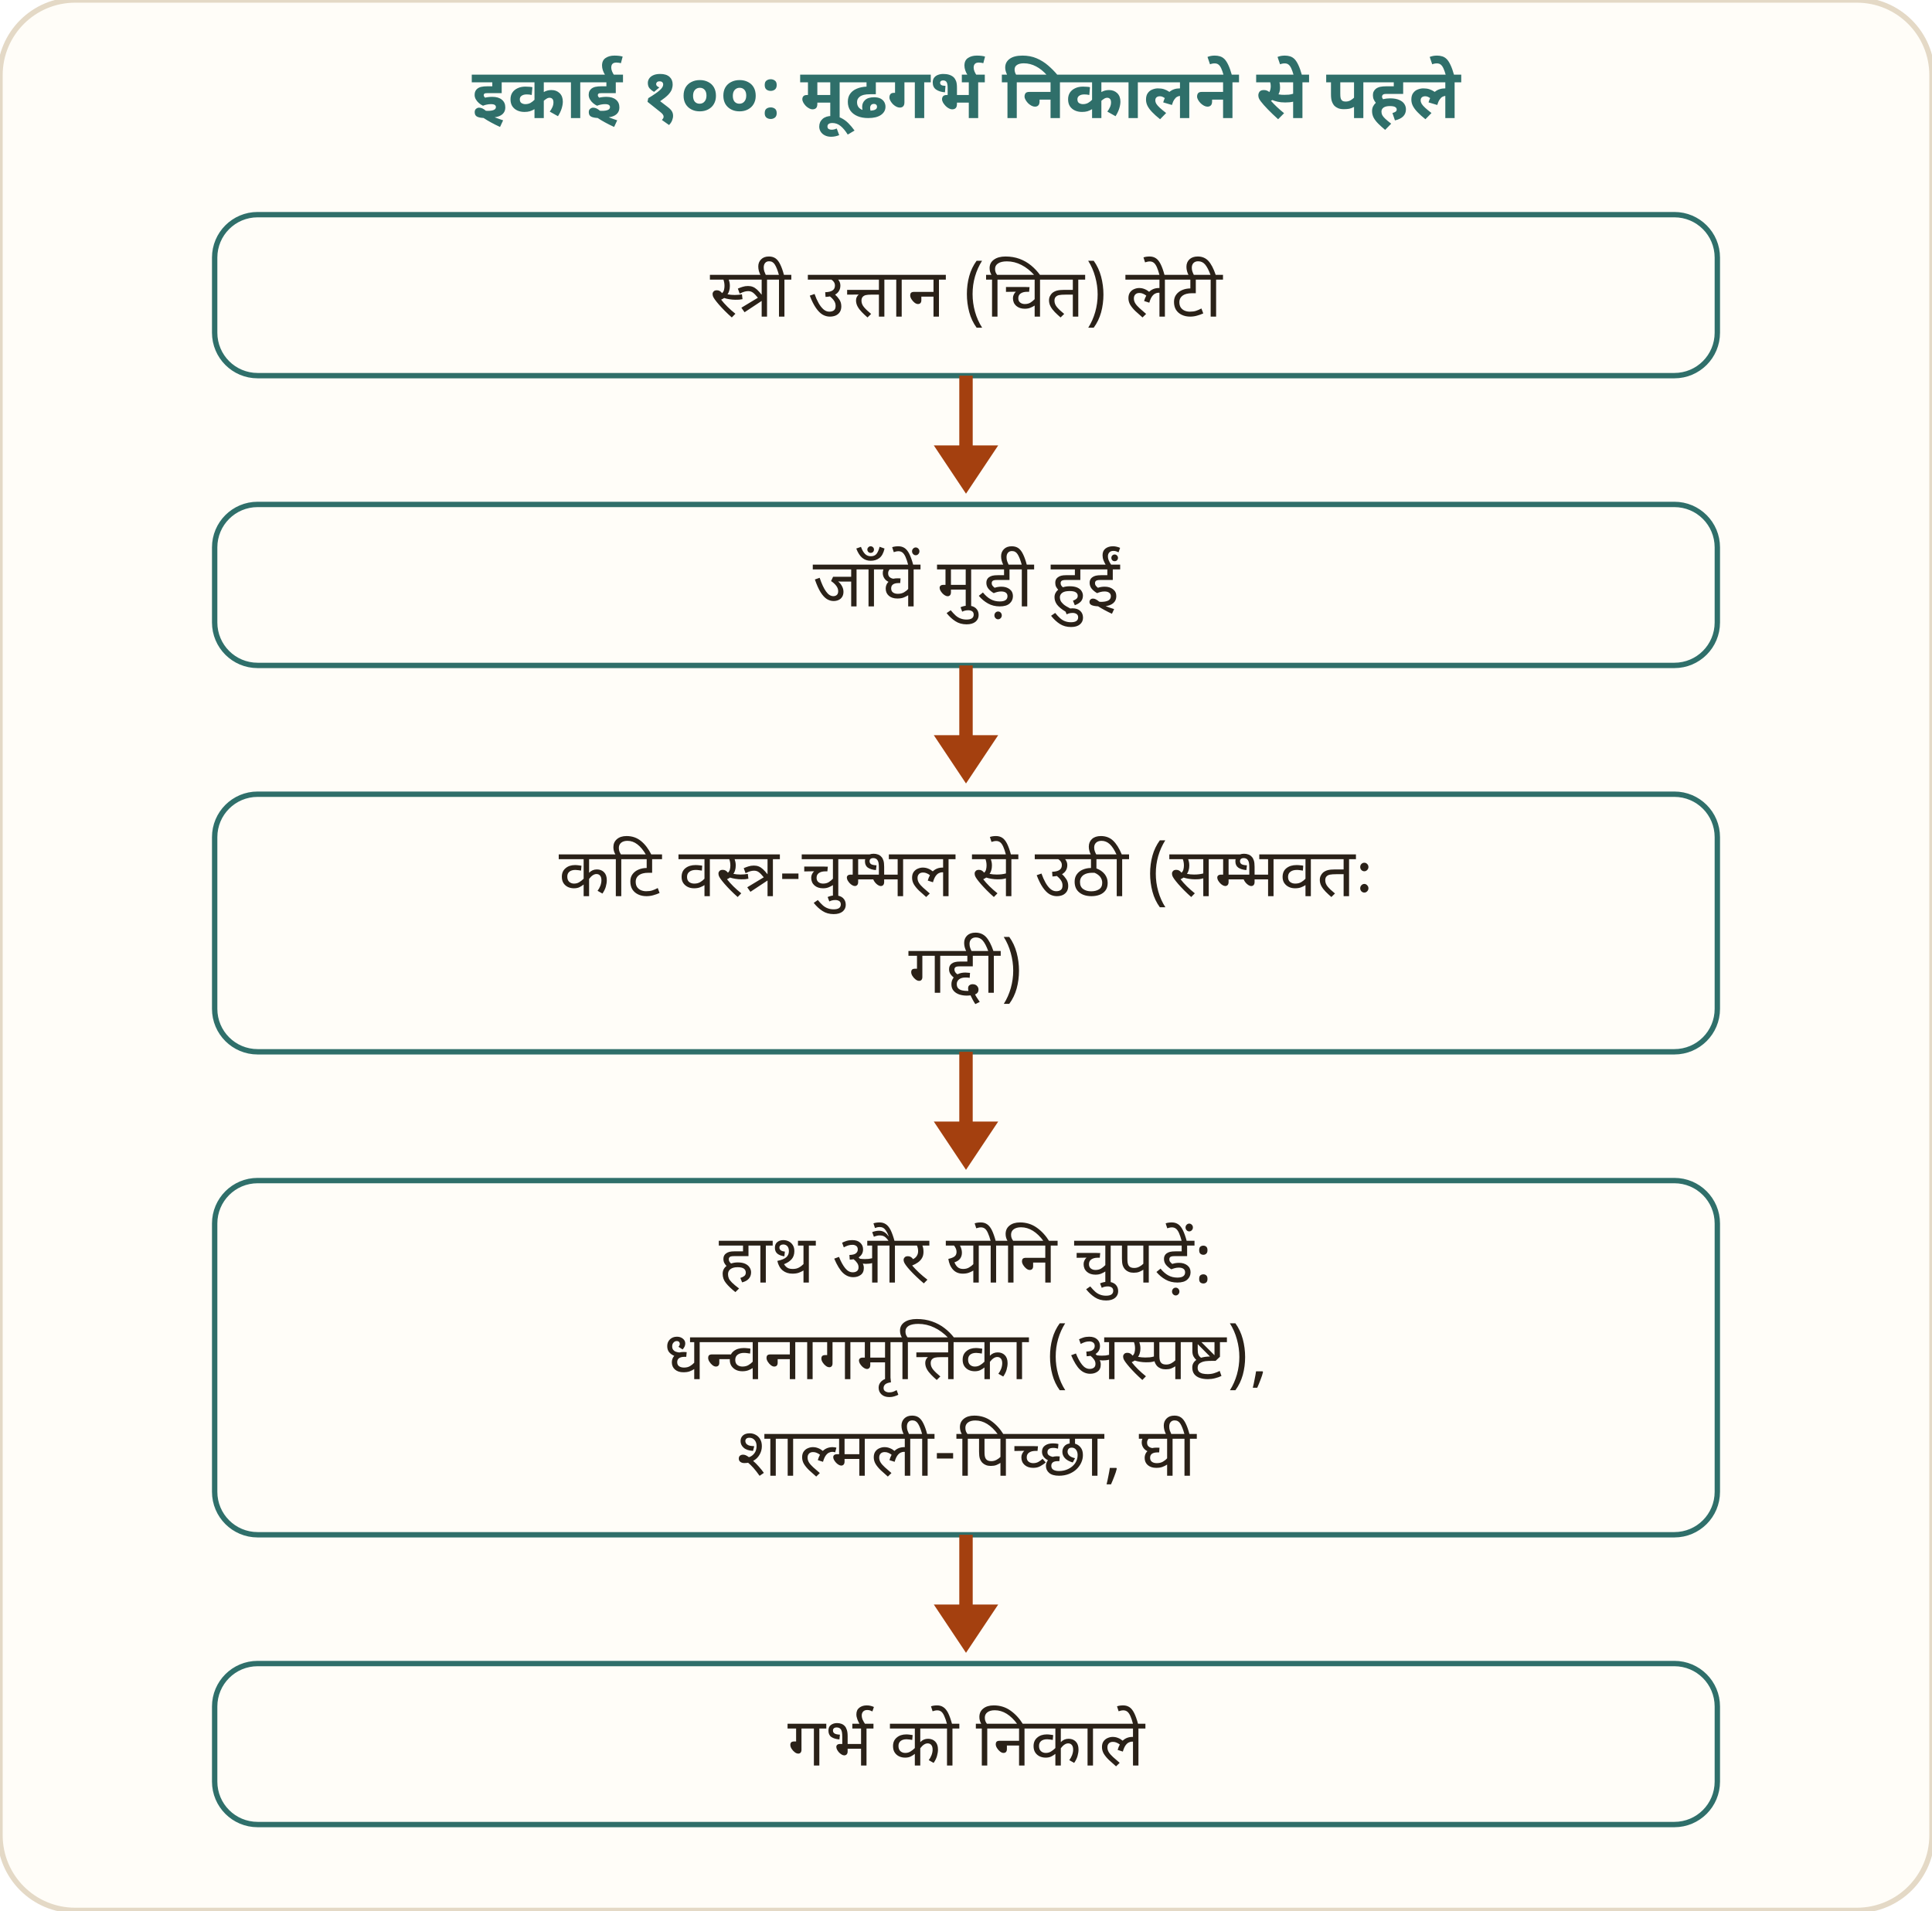
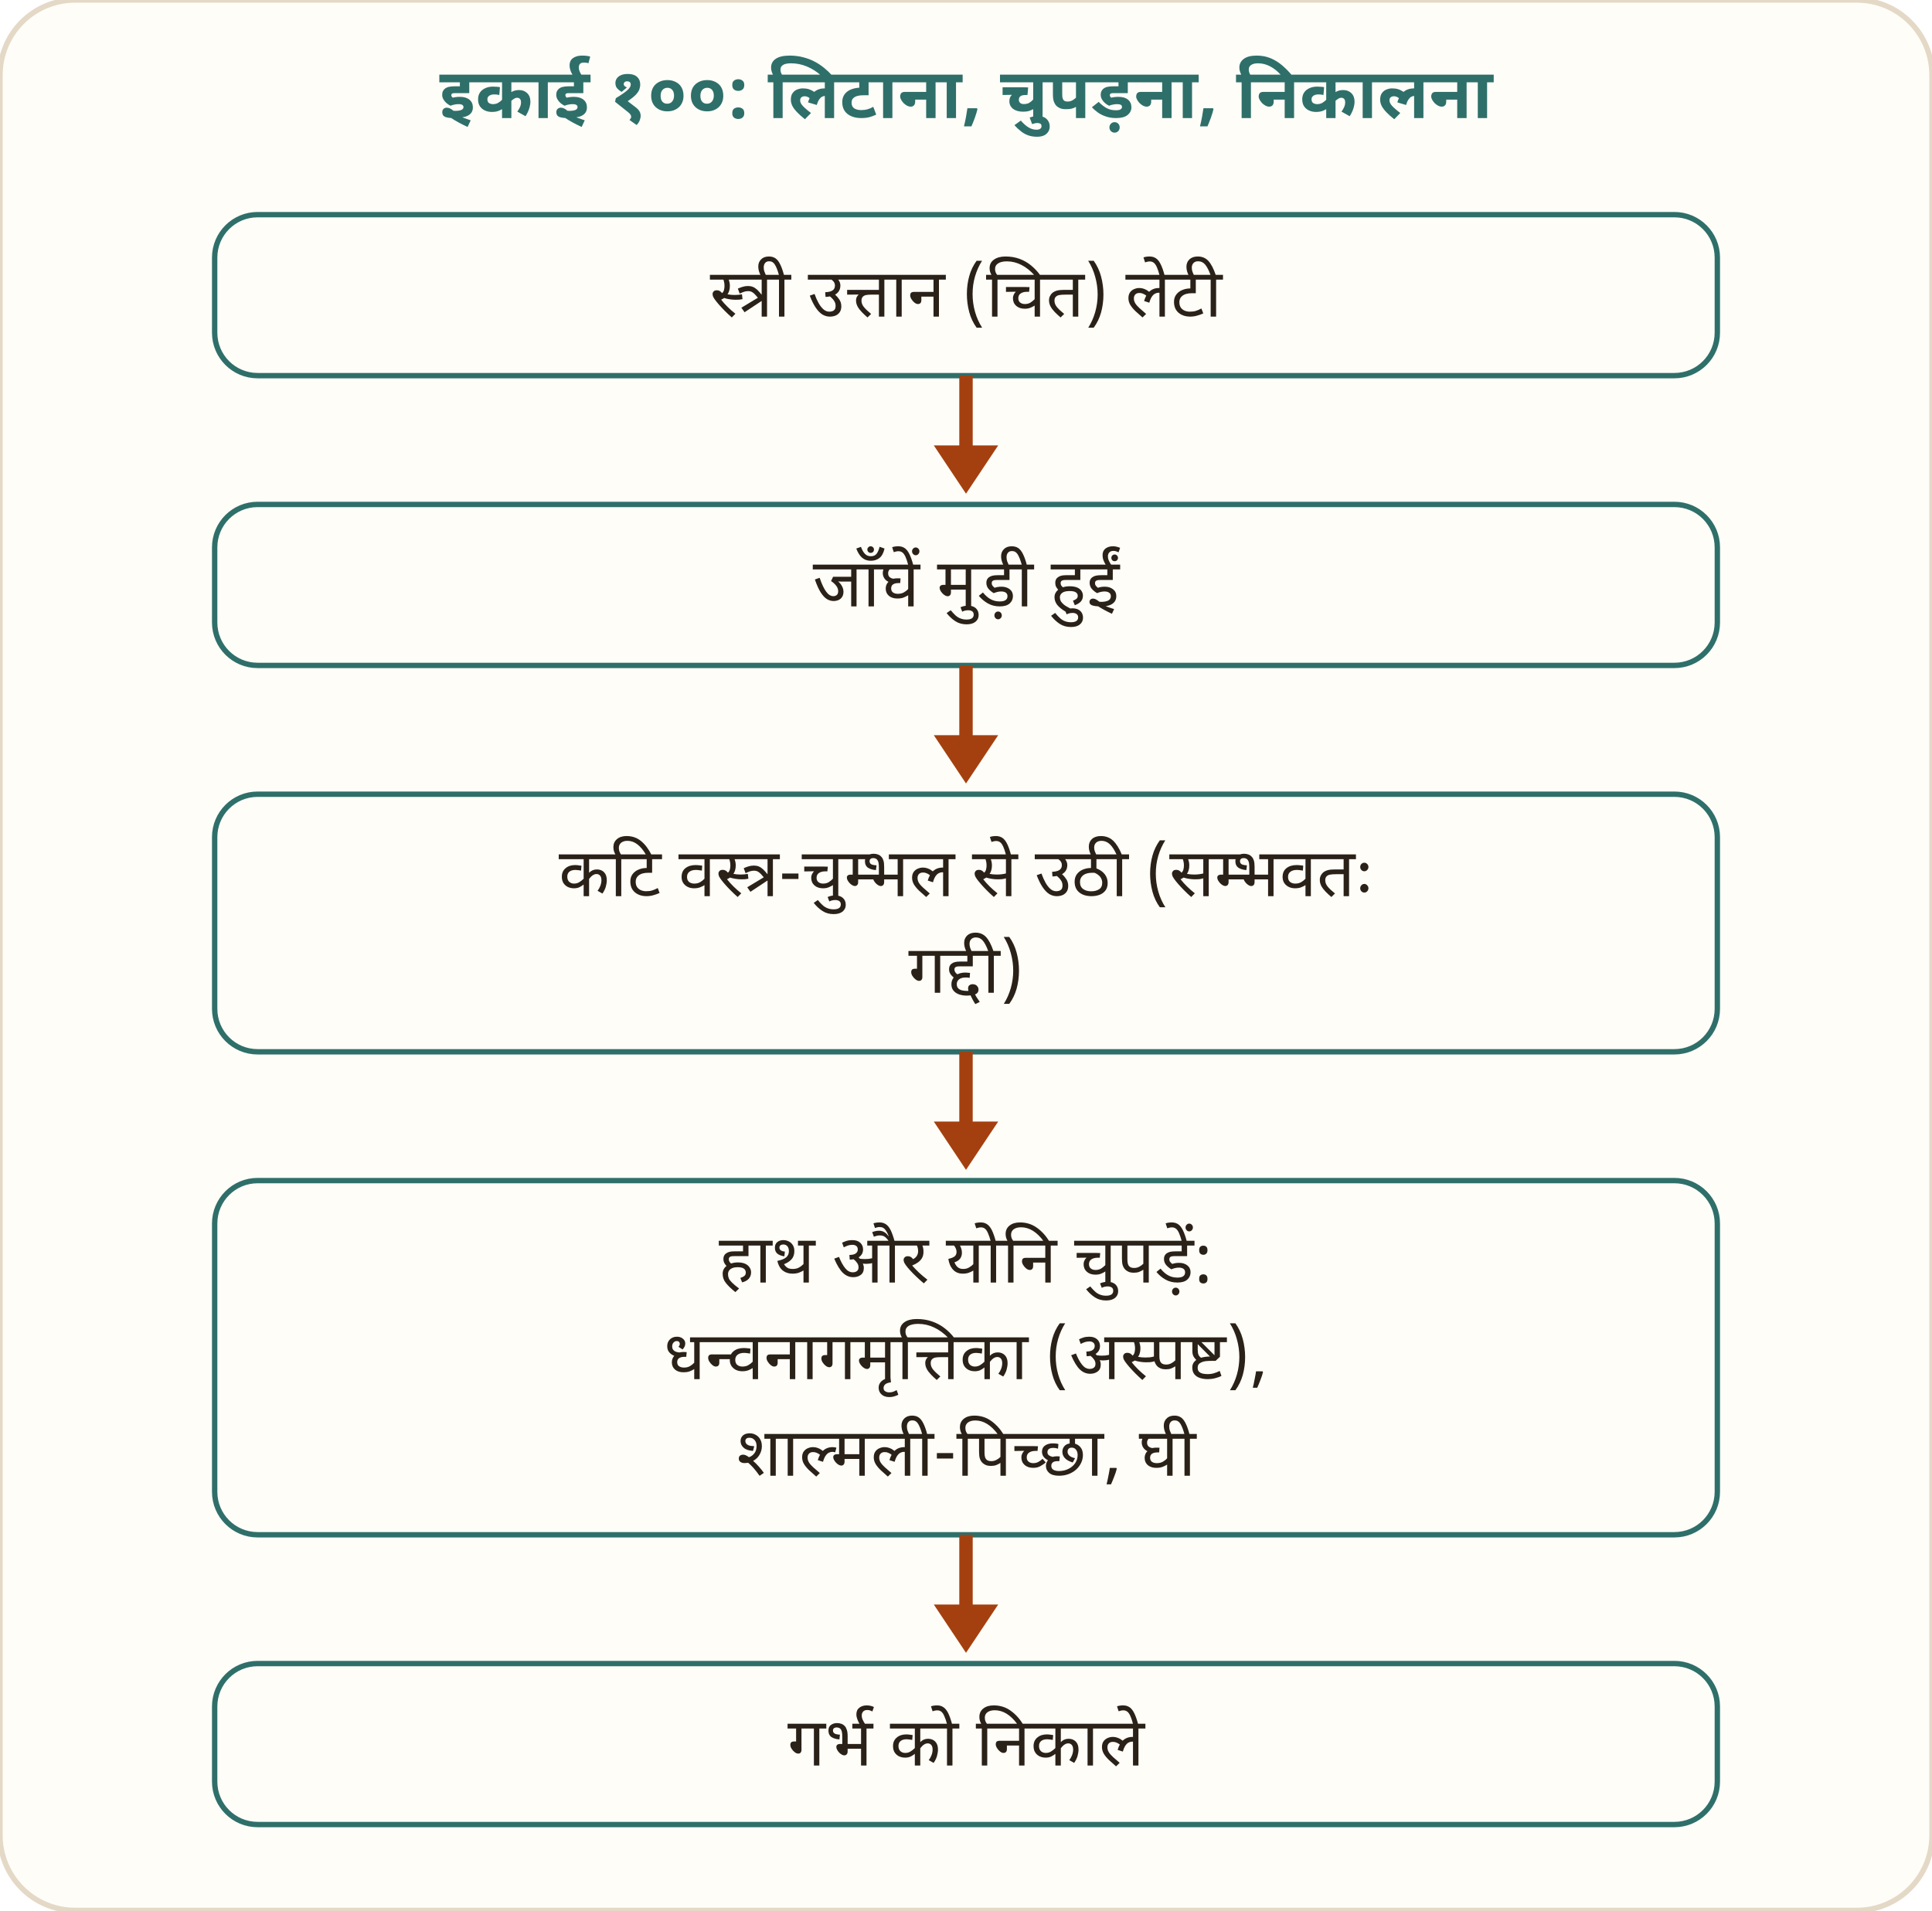
<svg xmlns="http://www.w3.org/2000/svg" viewBox="0 0 360 356" role="img">
  <rect width="360" height="356" rx="14" fill="#fffdf8" stroke="#e4d9c6" />
-   <text x="180" y="22" font-family="'Noto Sans Devanagari','Mukta','Nirmala UI','Mangal',sans-serif" font-size="13" font-weight="700" fill="#2f6f6a" text-anchor="middle">इकाई १००: मूढगर्भ निकालने से पहले</text>
+   <text x="180" y="22" font-family="'Noto Sans Devanagari','Mukta','Nirmala UI','Mangal',sans-serif" font-size="13" font-weight="700" fill="#2f6f6a" text-anchor="middle">इकाई १००: लिटाना, चुपड़ना, निकालना</text>
  <rect x="40" y="40" width="280" height="30" rx="8" fill="#fffdf8" stroke="#2f6f6a" />
  <text x="180.0" y="59.0" font-family="'Noto Sans Devanagari','Mukta','Nirmala UI','Mangal',sans-serif" font-size="12.5" font-weight="500" fill="#2a2118" text-anchor="middle">स्त्री उत्तान (चित) लेटी</text>
  <line x1="180" y1="70" x2="180" y2="86" stroke="#a4400f" stroke-width="2.5" />
  <polygon points="180,92 174,83 186,83" fill="#a4400f" />
  <rect x="40" y="94" width="280" height="30" rx="8" fill="#fffdf8" stroke="#2f6f6a" />
  <text x="180.0" y="113.0" font-family="'Noto Sans Devanagari','Mukta','Nirmala UI','Mangal',sans-serif" font-size="12.5" font-weight="500" fill="#2a2118" text-anchor="middle">जाँघें मुड़ी हुईं</text>
  <line x1="180" y1="124" x2="180" y2="140" stroke="#a4400f" stroke-width="2.5" />
  <polygon points="180,146 174,137 186,137" fill="#a4400f" />
  <rect x="40" y="148" width="280" height="48" rx="8" fill="#fffdf8" stroke="#2f6f6a" />
  <text x="180.0" y="167.0" font-family="'Noto Sans Devanagari','Mukta','Nirmala UI','Mangal',sans-serif" font-size="12.5" font-weight="500" fill="#2a2118" text-anchor="middle">कटि वस्त्र-चुम्भल से उठी (सम्भवतः</text>
  <text x="180.0" y="185.0" font-family="'Noto Sans Devanagari','Mukta','Nirmala UI','Mangal',sans-serif" font-size="12.5" font-weight="500" fill="#2a2118" text-anchor="middle">गद्दी)</text>
  <line x1="180" y1="196" x2="180" y2="212" stroke="#a4400f" stroke-width="2.5" />
  <polygon points="180,218 174,209 186,209" fill="#a4400f" />
  <rect x="40" y="220" width="280" height="66" rx="8" fill="#fffdf8" stroke="#2f6f6a" />
  <text x="180.0" y="239.0" font-family="'Noto Sans Devanagari','Mukta','Nirmala UI','Mangal',sans-serif" font-size="12.5" font-weight="500" fill="#2a2118" text-anchor="middle">हाथ और योनि चुपड़ें:</text>
  <text x="180.0" y="257.0" font-family="'Noto Sans Devanagari','Mukta','Nirmala UI','Mangal',sans-serif" font-size="12.5" font-weight="500" fill="#2a2118" text-anchor="middle">धन्वनागमृत्तिका (अस्पष्ट),</text>
  <text x="180.0" y="275.0" font-family="'Noto Sans Devanagari','Mukta','Nirmala UI','Mangal',sans-serif" font-size="12.5" font-weight="500" fill="#2a2118" text-anchor="middle">शाल्मली-पिच्छा, घी</text>
  <line x1="180" y1="286" x2="180" y2="302" stroke="#a4400f" stroke-width="2.5" />
  <polygon points="180,308 174,299 186,299" fill="#a4400f" />
  <rect x="40" y="310" width="280" height="30" rx="8" fill="#fffdf8" stroke="#2f6f6a" />
  <text x="180.0" y="329.0" font-family="'Noto Sans Devanagari','Mukta','Nirmala UI','Mangal',sans-serif" font-size="12.5" font-weight="500" fill="#2a2118" text-anchor="middle">गर्भ को निकाले</text>
</svg>
